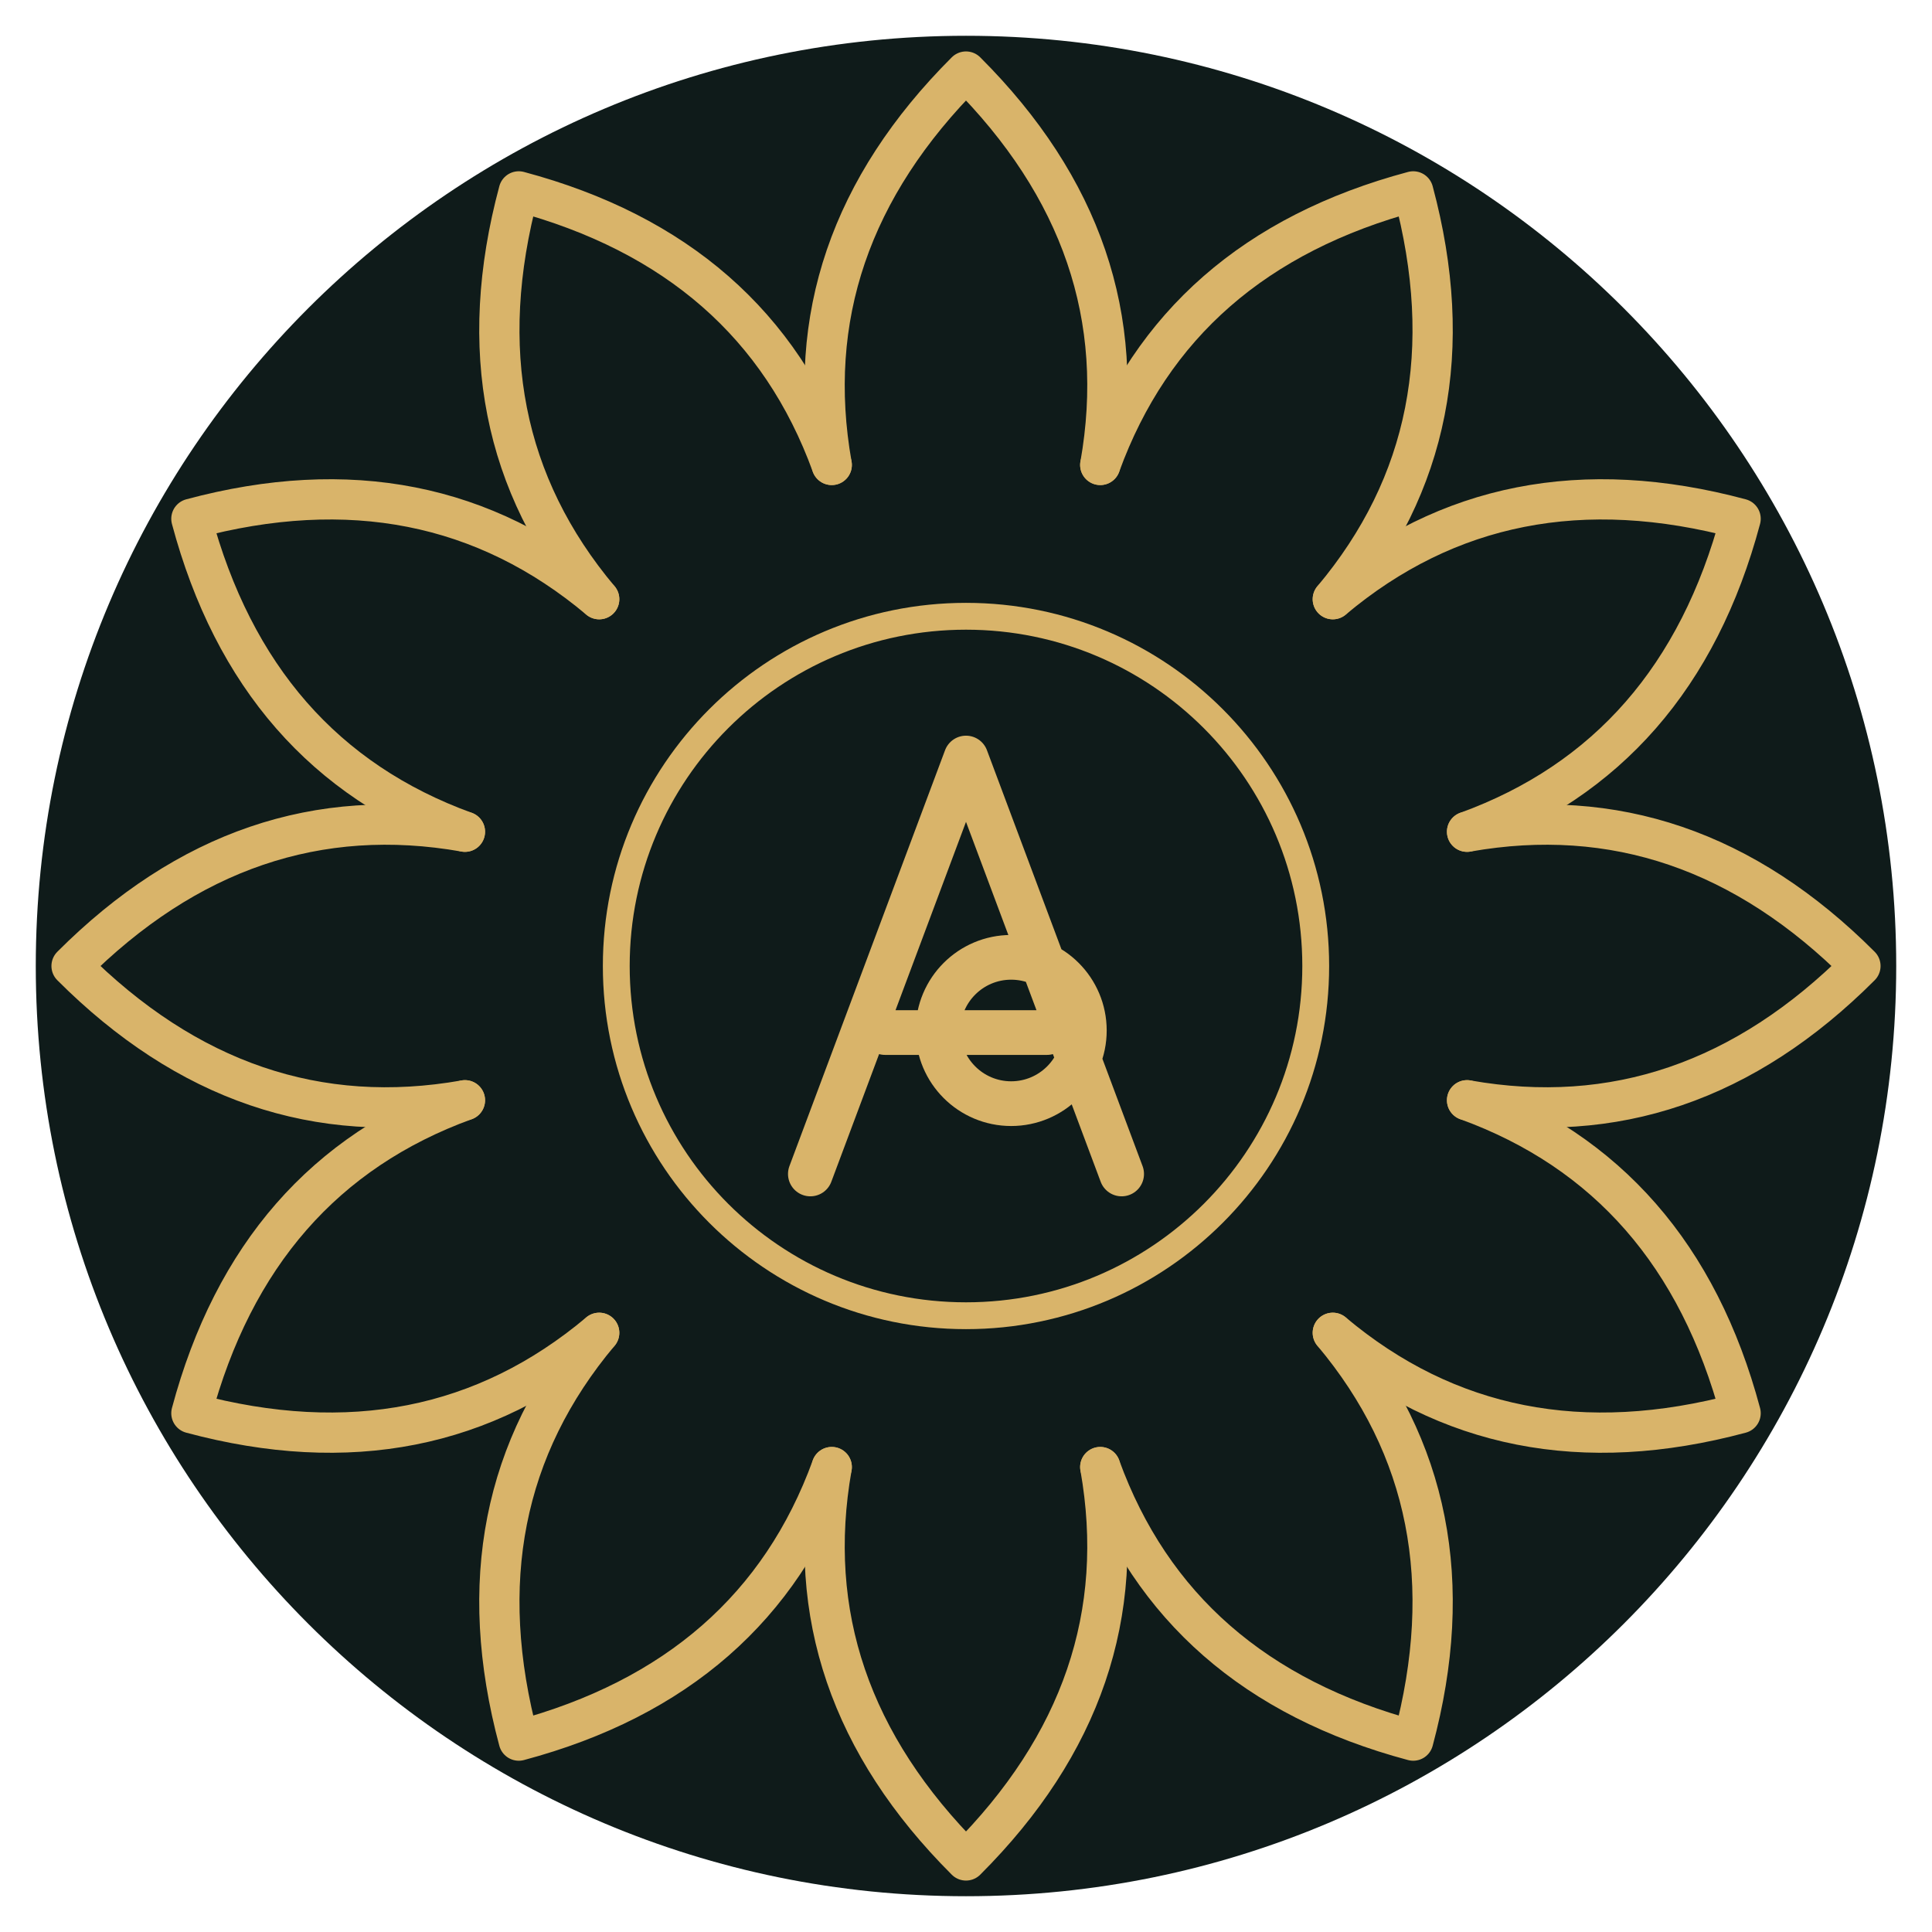
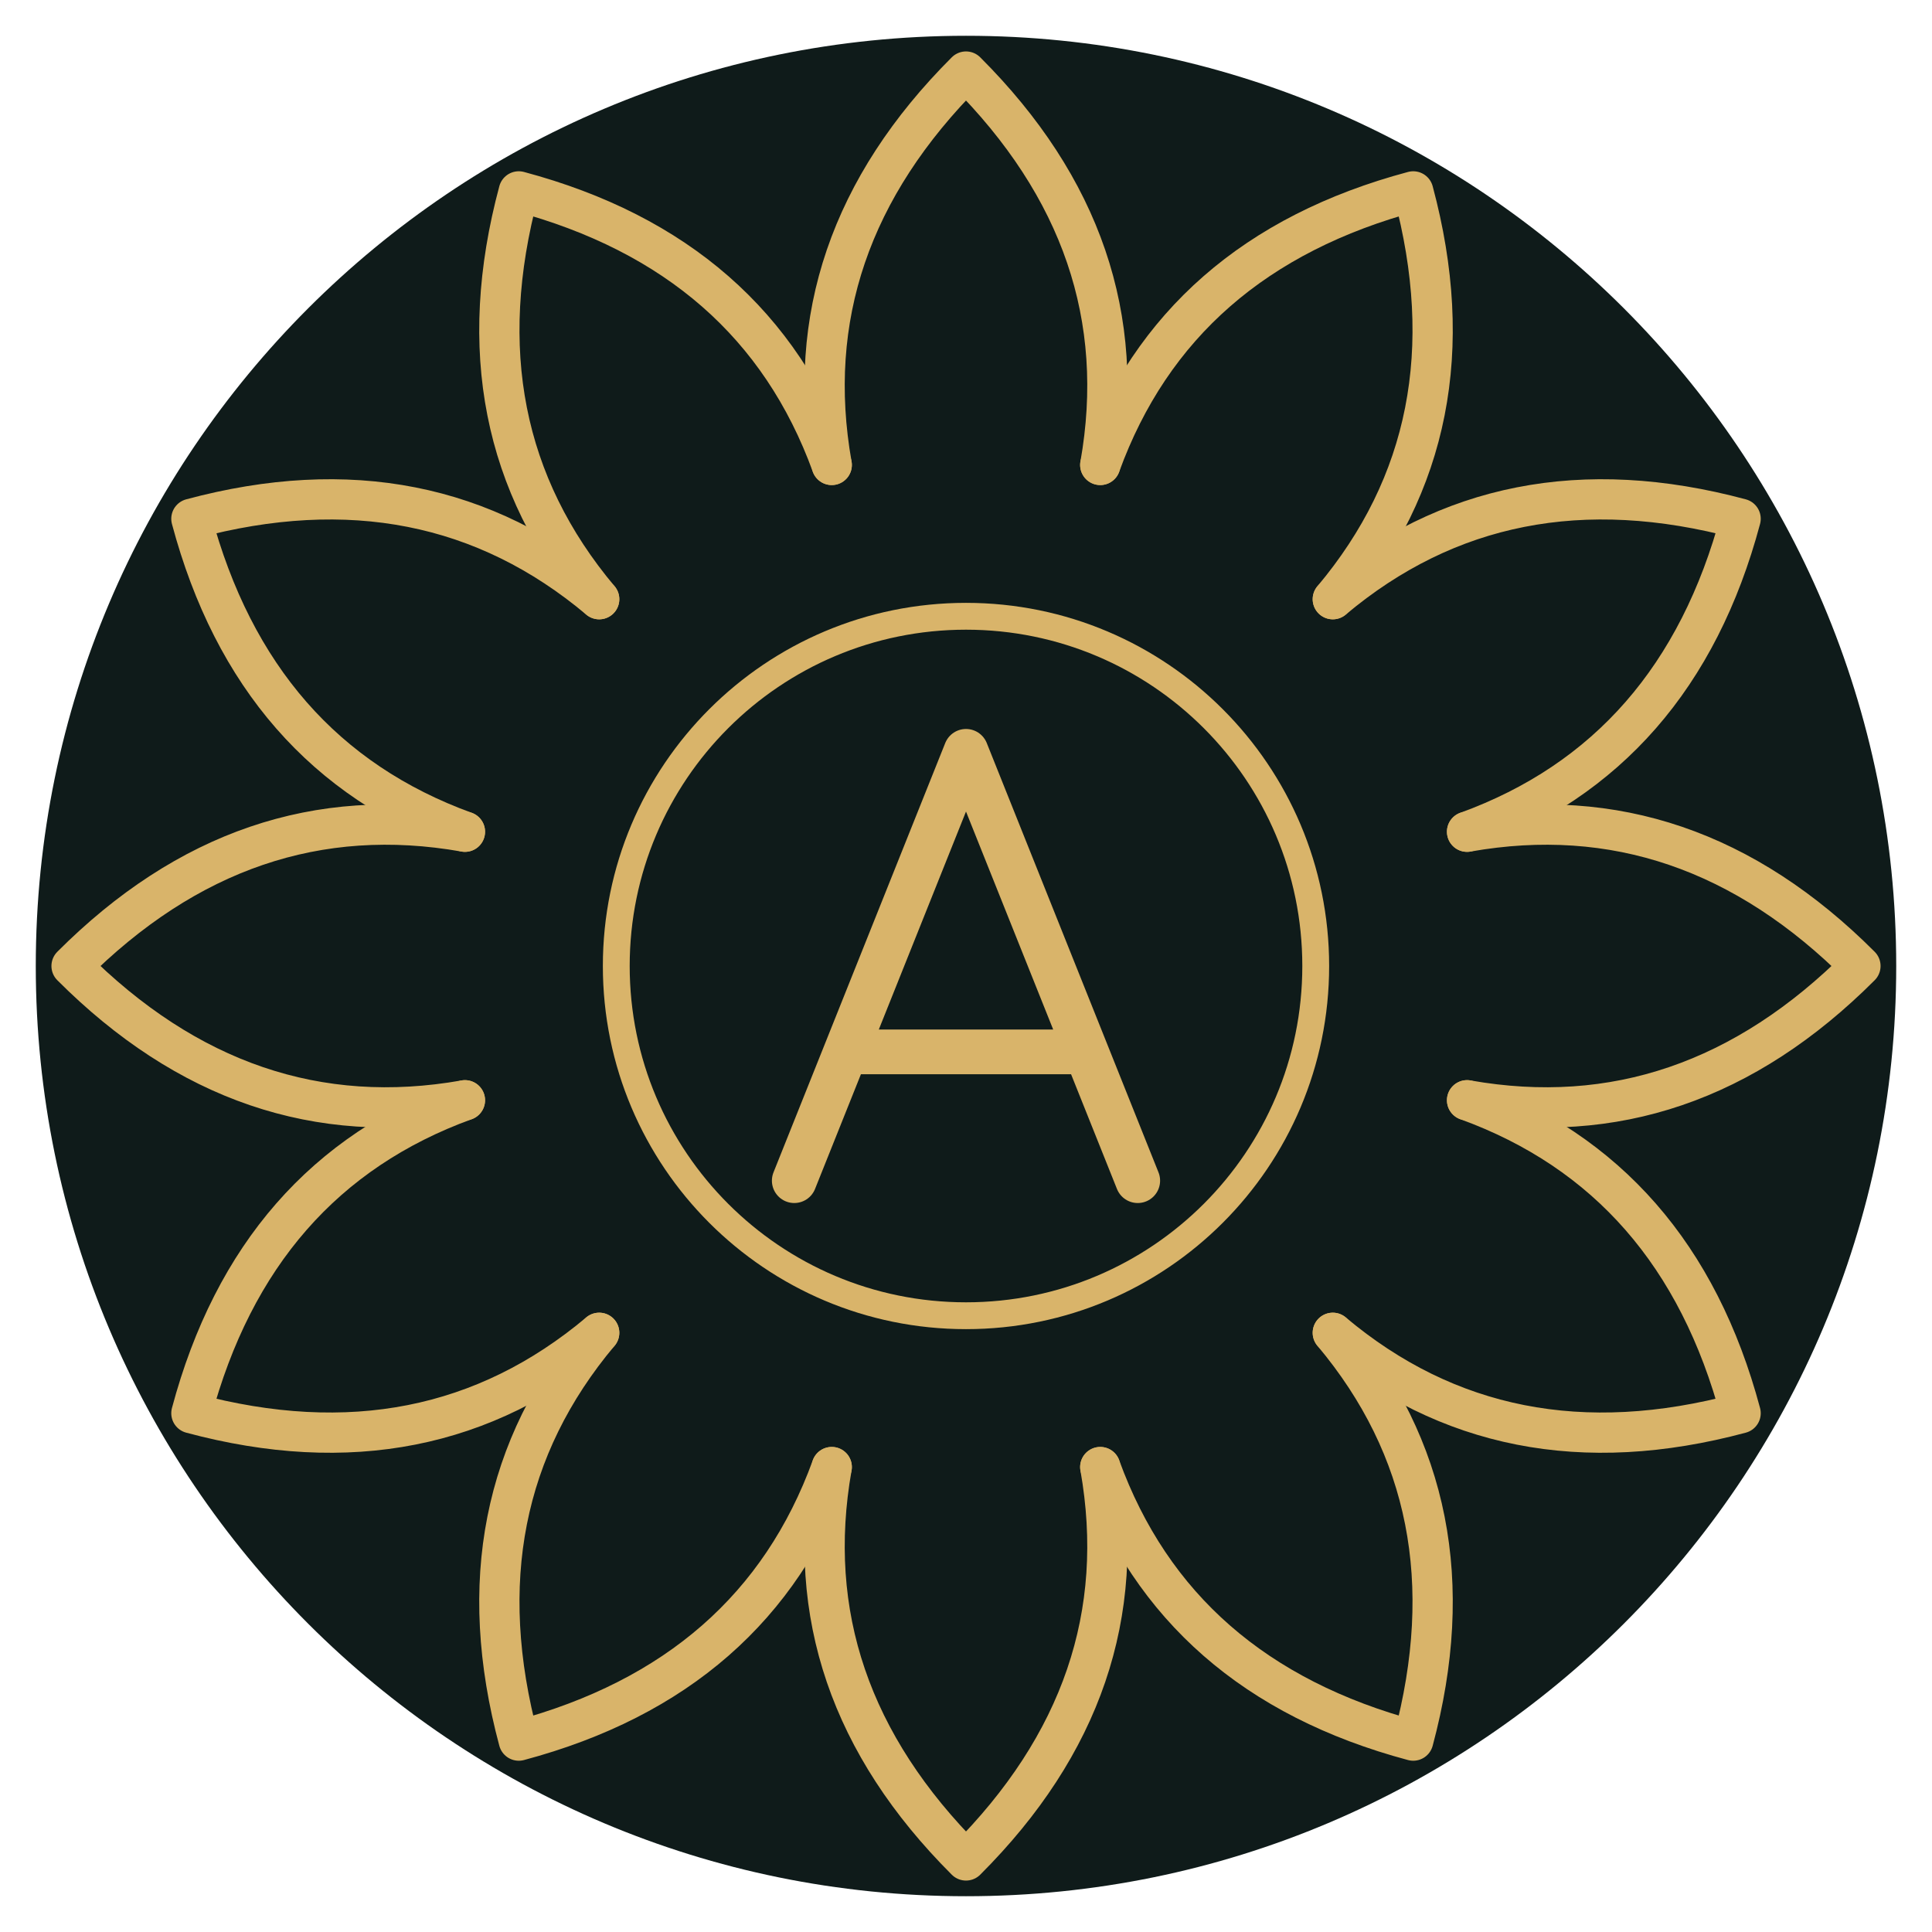
<svg xmlns="http://www.w3.org/2000/svg" viewBox="-108 -108 216 216" width="64" height="64" role="img" aria-label="Aleatory">
  <defs>
    <path id="s0" d="M-39.1,0a39.1,39.1 0 1 0 78.2,0a39.1,39.1 0 1 0 -78.2,0" stroke-width="3" opacity="1" />
    <path id="s1" d="M-15.01,-56.02Q-19.36,-80.66 0,-100Q19.36,-80.66 15.01,-56.02" stroke-width="4.5" opacity="1" />
  </defs>
  <circle cx="0" cy="0" r="104" fill="#0f1b1a" />
  <g fill="none" stroke="#d9b46a" stroke-linecap="round" stroke-linejoin="round">
    <use href="#s0" />
    <use href="#s1" />
    <use href="#s1" transform="rotate(30)" />
    <use href="#s1" transform="rotate(60)" />
    <use href="#s1" transform="rotate(90)" />
    <use href="#s1" transform="rotate(120)" />
    <use href="#s1" transform="rotate(150)" />
    <use href="#s1" transform="rotate(180)" />
    <use href="#s1" transform="rotate(210)" />
    <use href="#s1" transform="rotate(240)" />
    <use href="#s1" transform="rotate(270)" />
    <use href="#s1" transform="rotate(300)" />
    <use href="#s1" transform="rotate(330)" />
  </g>
  <circle cx="0" cy="0" r="29.4" fill="#0f1b1a" />
  <g fill="none" stroke="#d9b46a" stroke-linecap="round" stroke-linejoin="round">
-     <path d="M0,-23.25L-17.4,23.25M0,-23.25L17.4,23.25M-9.05,7.44L9.05,7.44M5.05,-0.97a8.18,8.18 0 1 0 0,16.36a8.18,8.18 0 1 0 0,-16.36" stroke-width="5" />
+     <path d="M0,-24L-19.2,24M0,-24L19.2,24M-13.44,9.6L13.44,9.6" stroke-width="5" />
  </g>
</svg>
